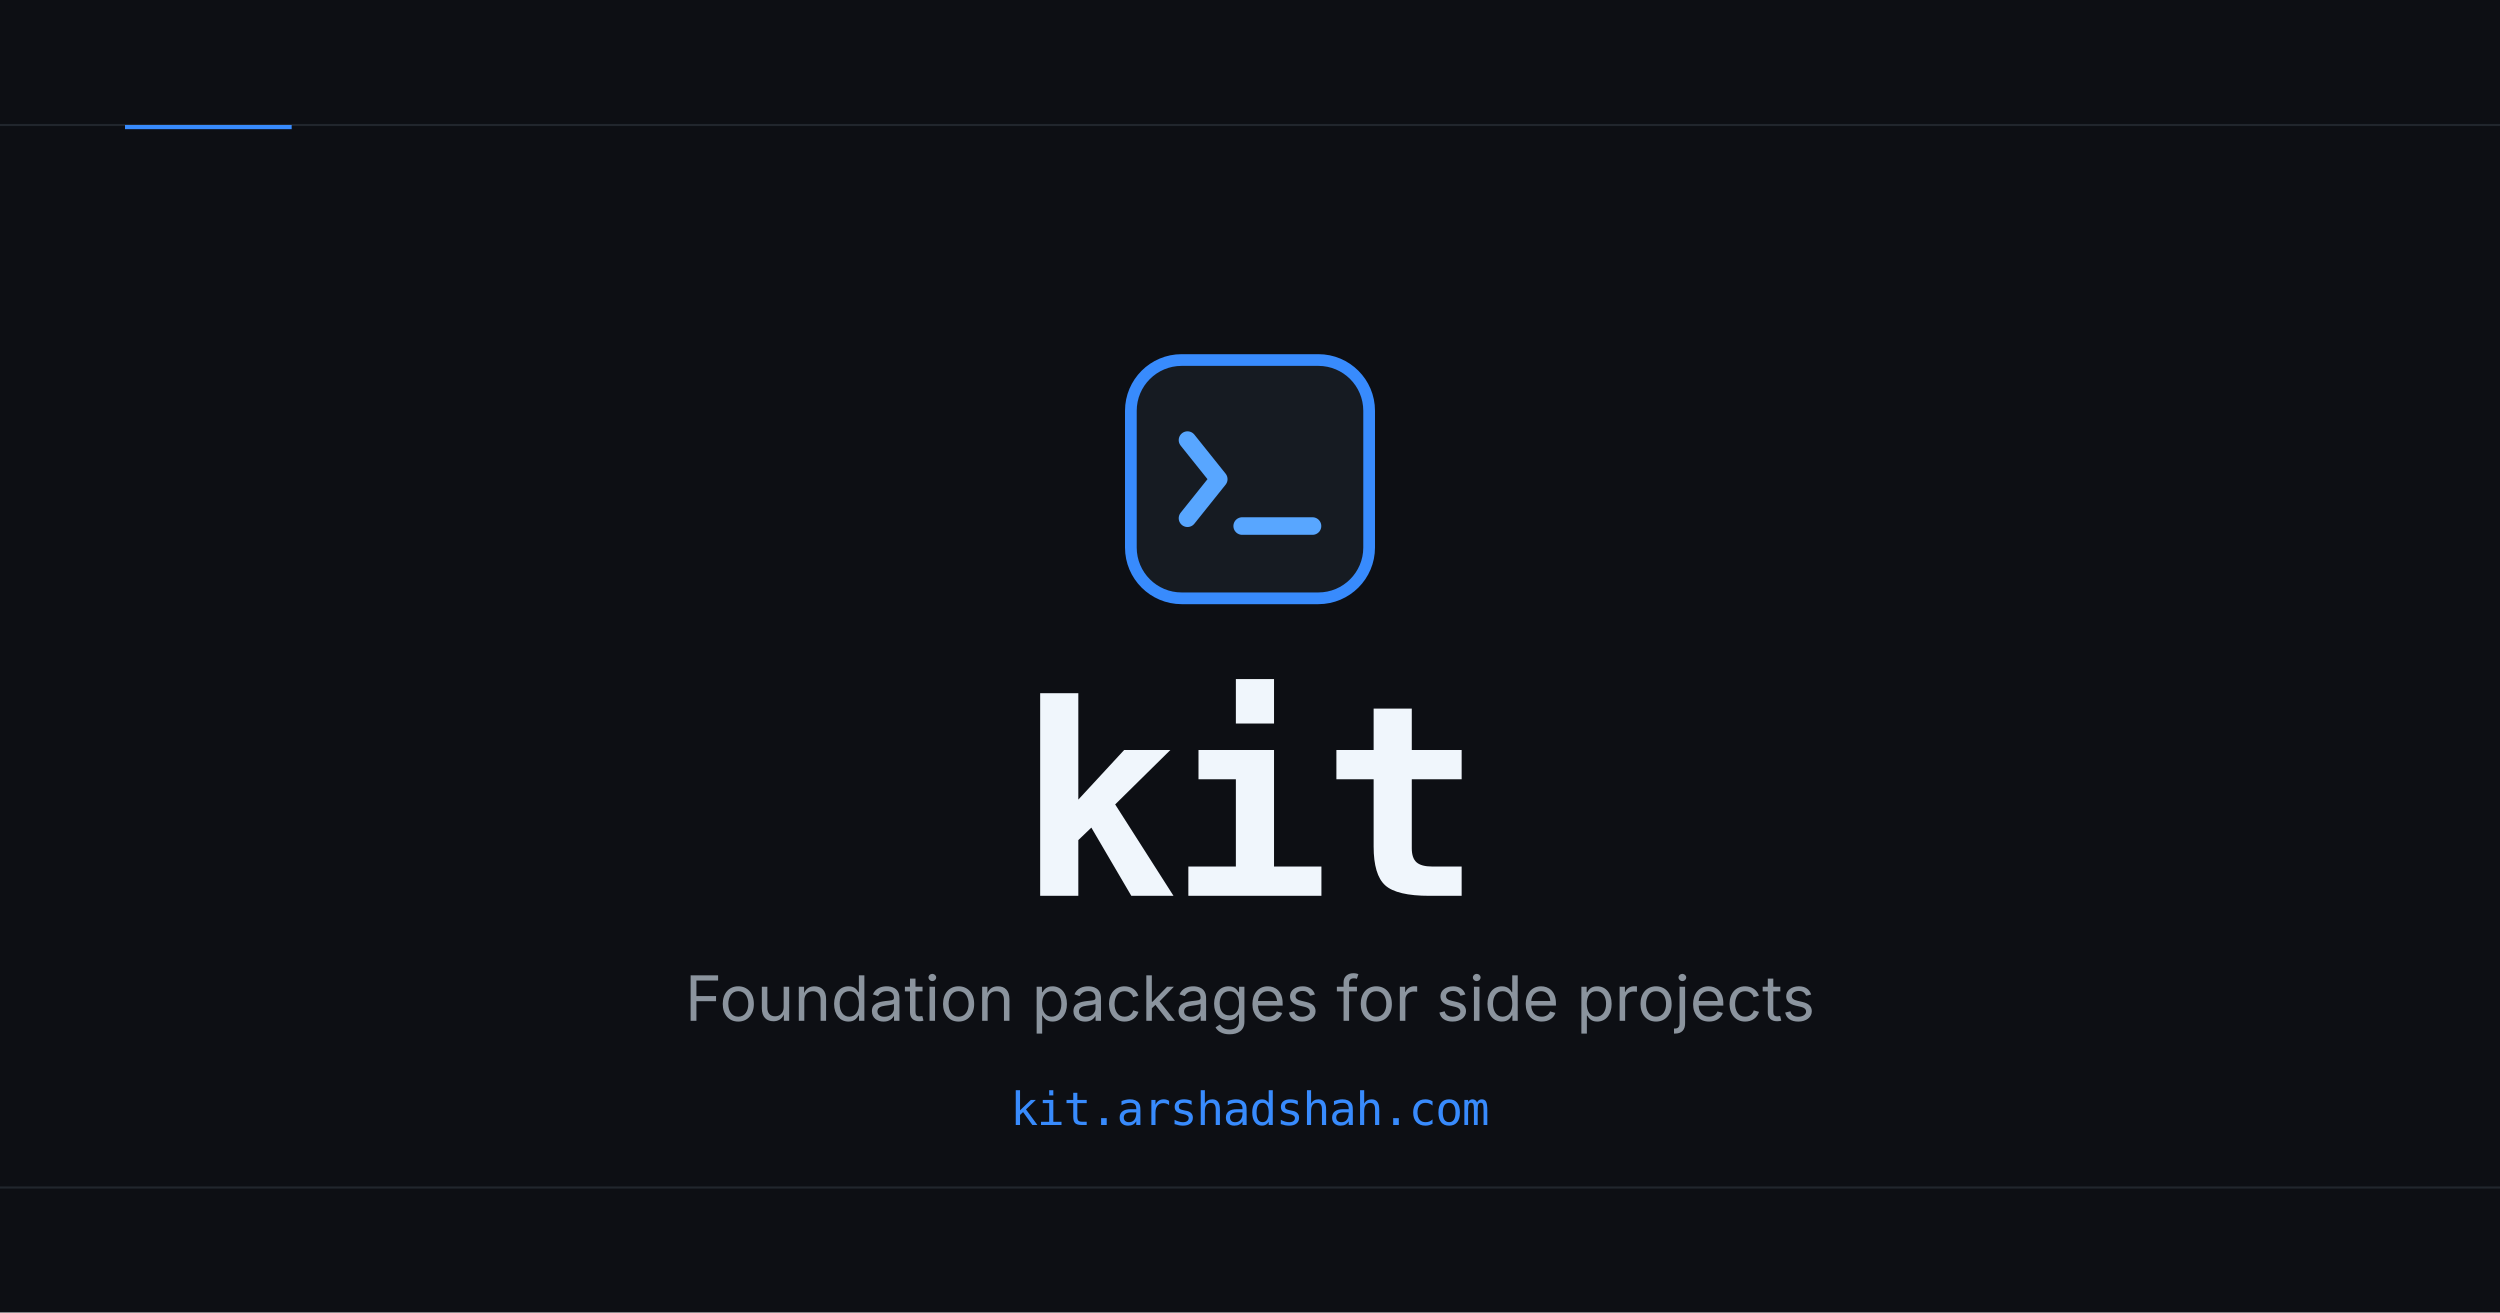
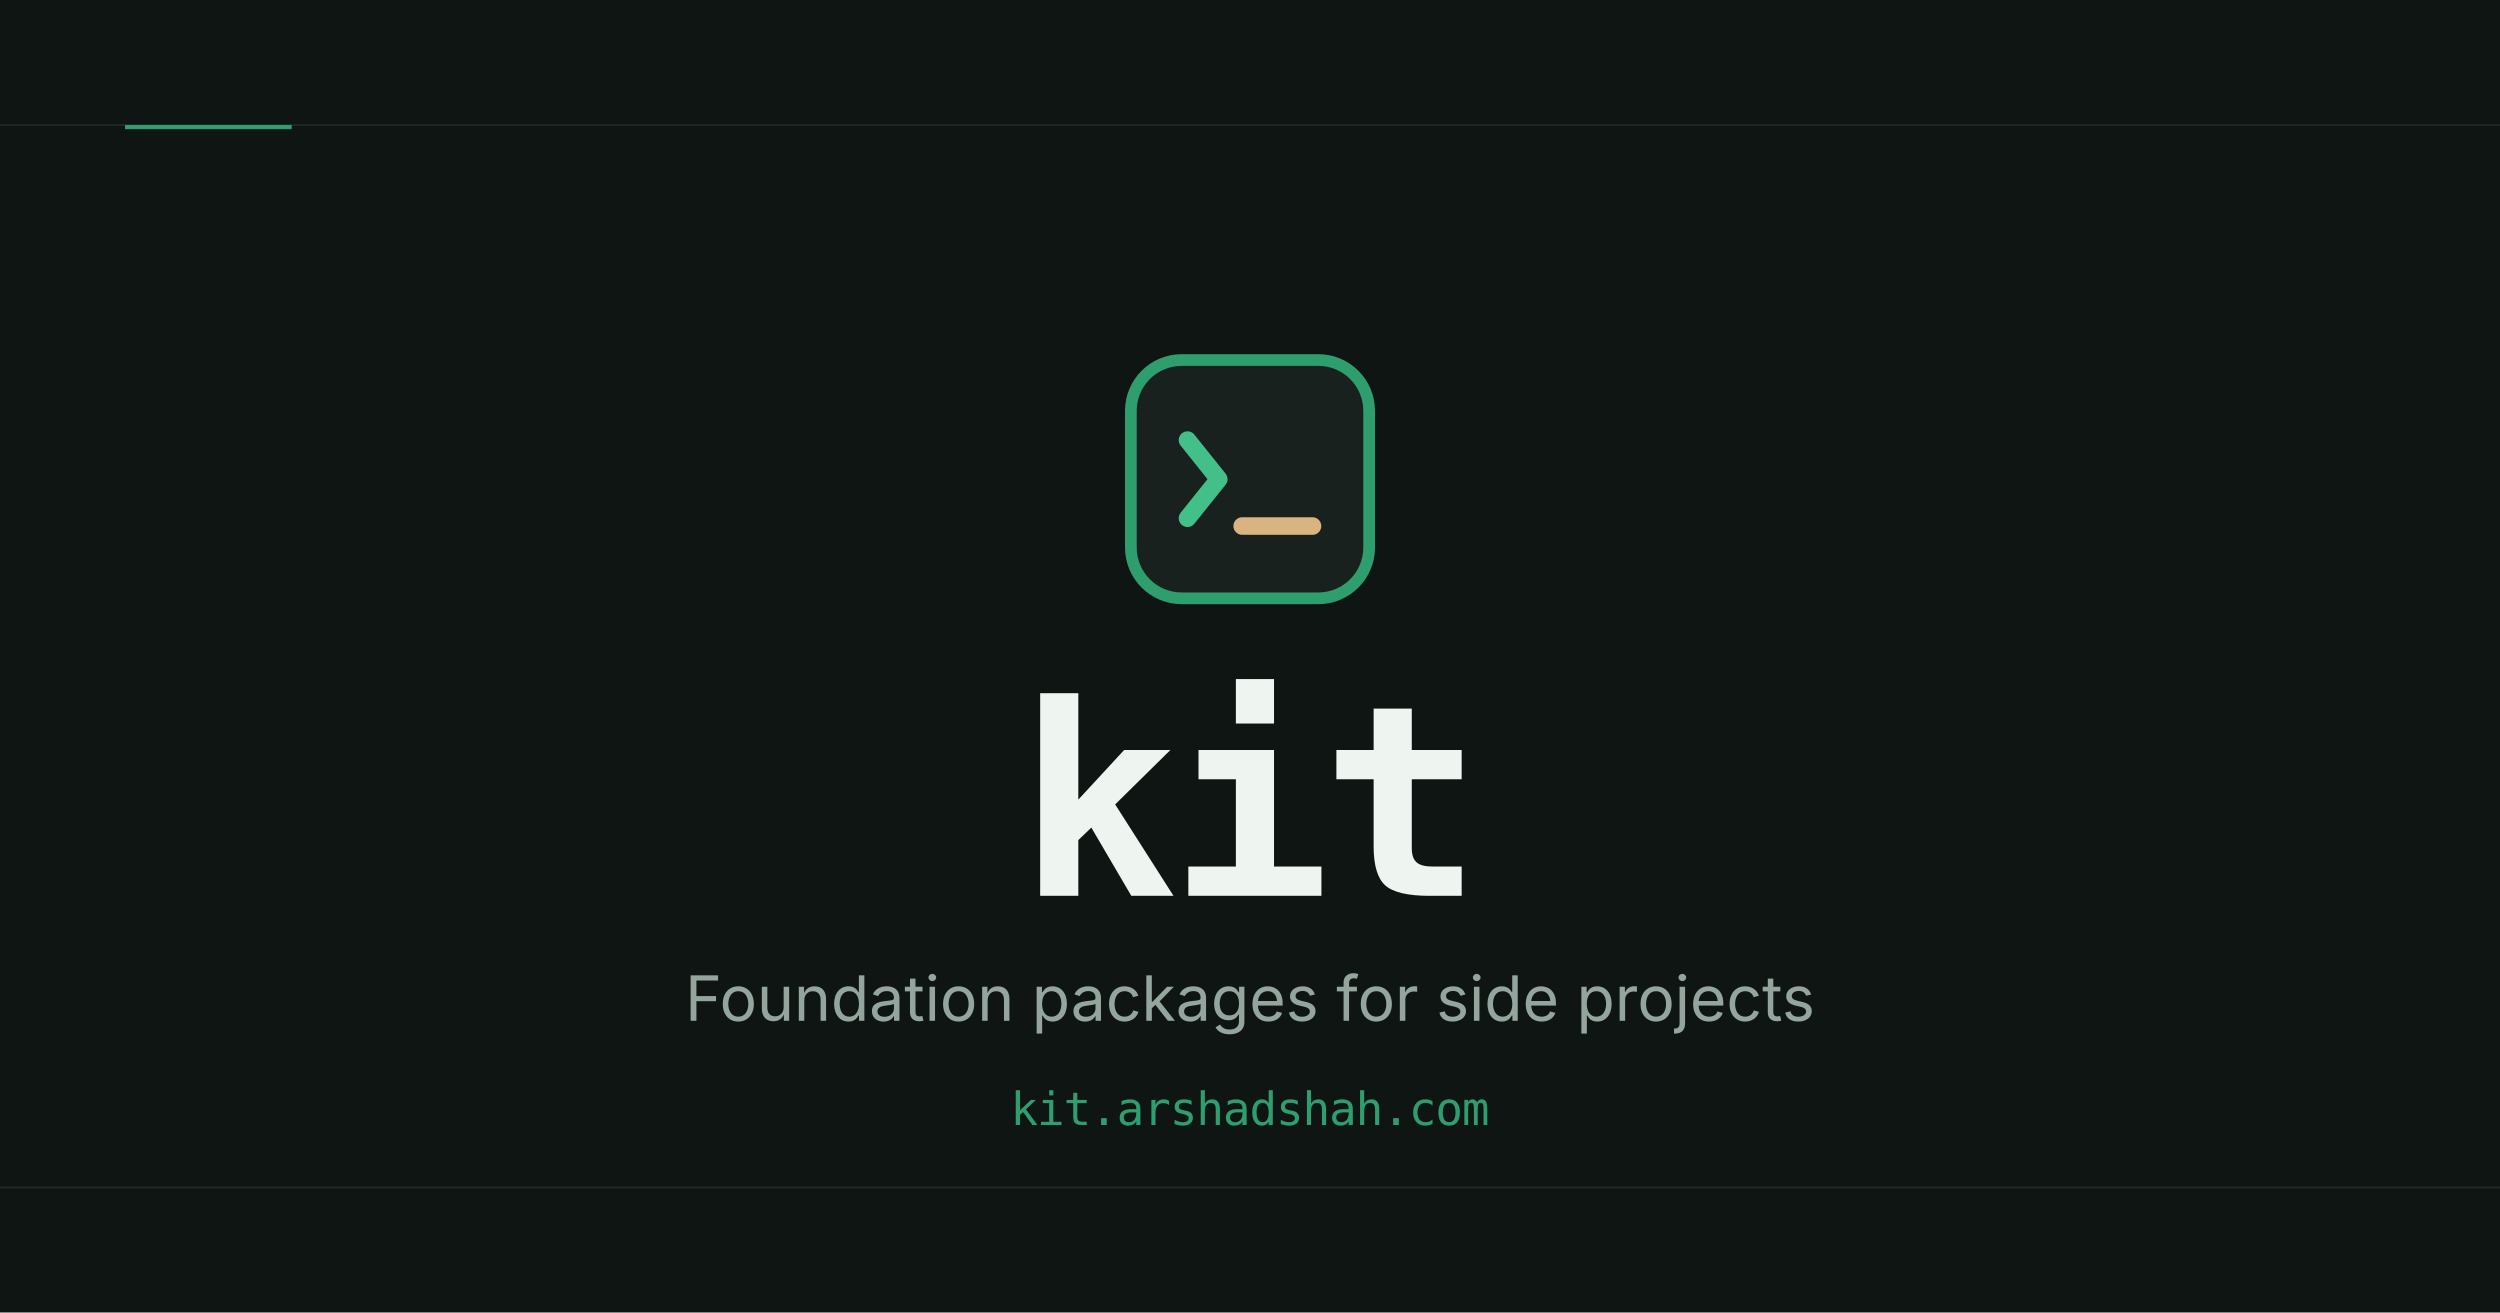
<svg xmlns="http://www.w3.org/2000/svg" viewBox="0 0 1200 630" fill="none">
-   <rect width="1200" height="630" fill="#0d0f14" />
-   <line x1="0" y1="60" x2="1200" y2="60" stroke="#21262d" stroke-width="1" />
-   <line x1="0" y1="570" x2="1200" y2="570" stroke="#21262d" stroke-width="1" />
-   <rect x="60" y="60" width="80" height="2" fill="#388bfd" />
+   <rect width="1200" height="630" fill="#0e1512" />
+   <line x1="0" y1="60" x2="1200" y2="60" stroke="#1d2823" stroke-width="1" />
+   <line x1="0" y1="570" x2="1200" y2="570" stroke="#1d2823" stroke-width="1" />
+   <rect x="60" y="60" width="80" height="2" fill="#2f9e6f" />
  <g transform="translate(540 170) scale(3.75)">
-     <rect x="0.75" y="0.75" width="30.5" height="30.5" rx="6.5" fill="#161b22" stroke="#388bfd" stroke-width="1.5" />
-     <path d="M8 11l4 5-4 5" stroke="#58a6ff" stroke-width="2.25" stroke-linecap="round" stroke-linejoin="round" />
-     <path d="M15 22h9" stroke="#58a6ff" stroke-width="2.25" stroke-linecap="round" />
+     <rect x="0.75" y="0.75" width="30.5" height="30.5" rx="6.5" fill="#18211d" stroke="#2f9e6f" stroke-width="1.5" />
+     <path d="M8 11l4 5-4 5" stroke="#43c08a" stroke-width="2.25" stroke-linecap="round" stroke-linejoin="round" />
+     <path d="M15 22h9" stroke="#d9b380" stroke-width="2.25" stroke-linecap="round" />
  </g>
-   <text x="600" y="430" text-anchor="middle" font-family="ui-monospace, 'JetBrains Mono', Menlo, Consolas, monospace" font-size="128" font-weight="700" fill="#f0f6fc" letter-spacing="-4">kit</text>
-   <text x="600" y="490" text-anchor="middle" font-family="system-ui, 'Inter', -apple-system, BlinkMacSystemFont, sans-serif" font-size="30" font-weight="400" fill="#8b949e">Foundation packages for side projects</text>
-   <text x="600" y="540" text-anchor="middle" font-family="ui-monospace, 'JetBrains Mono', Menlo, Consolas, monospace" font-size="22" font-weight="500" fill="#388bfd" letter-spacing="-0.5">kit.arshadshah.com</text>
+   <text x="600" y="430" text-anchor="middle" font-family="ui-monospace, 'JetBrains Mono', Menlo, Consolas, monospace" font-size="128" font-weight="700" fill="#eef4f0" letter-spacing="-4">kit</text>
+   <text x="600" y="490" text-anchor="middle" font-family="system-ui, 'Inter', -apple-system, BlinkMacSystemFont, sans-serif" font-size="30" font-weight="400" fill="#93a59c">Foundation packages for side projects</text>
+   <text x="600" y="540" text-anchor="middle" font-family="ui-monospace, 'JetBrains Mono', Menlo, Consolas, monospace" font-size="22" font-weight="500" fill="#2f9e6f" letter-spacing="-0.5">kit.arshadshah.com</text>
</svg>
